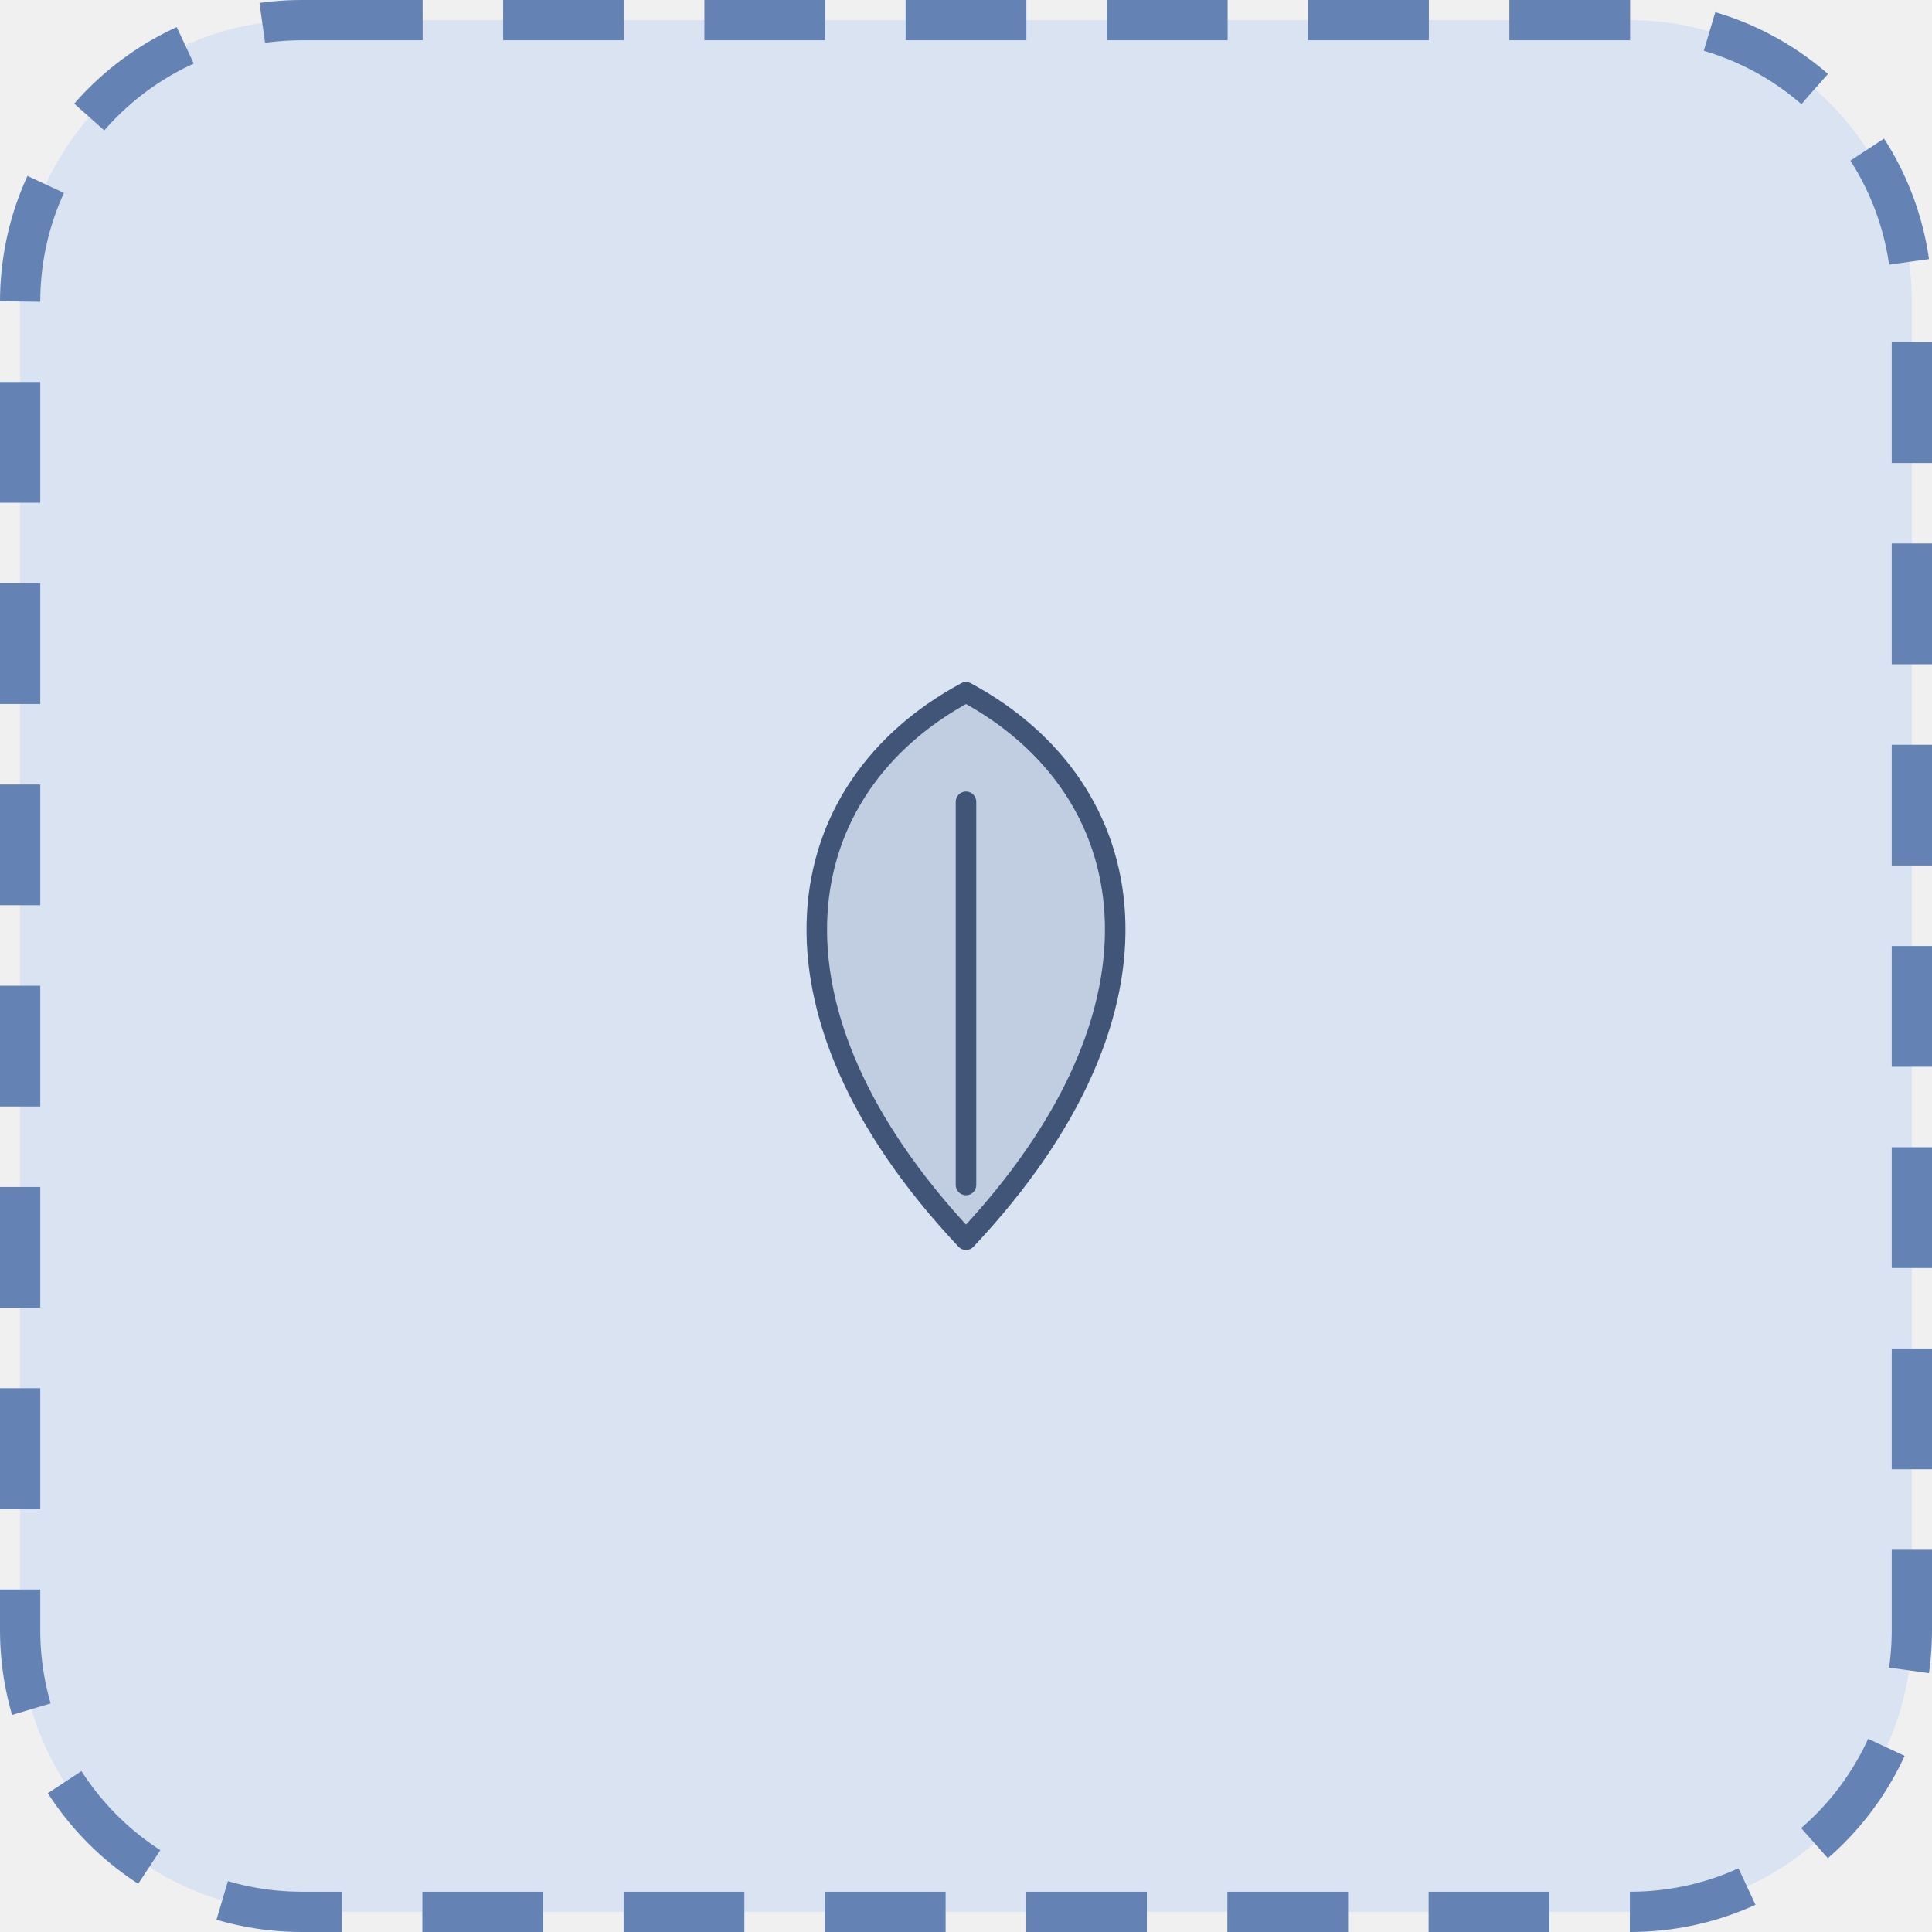
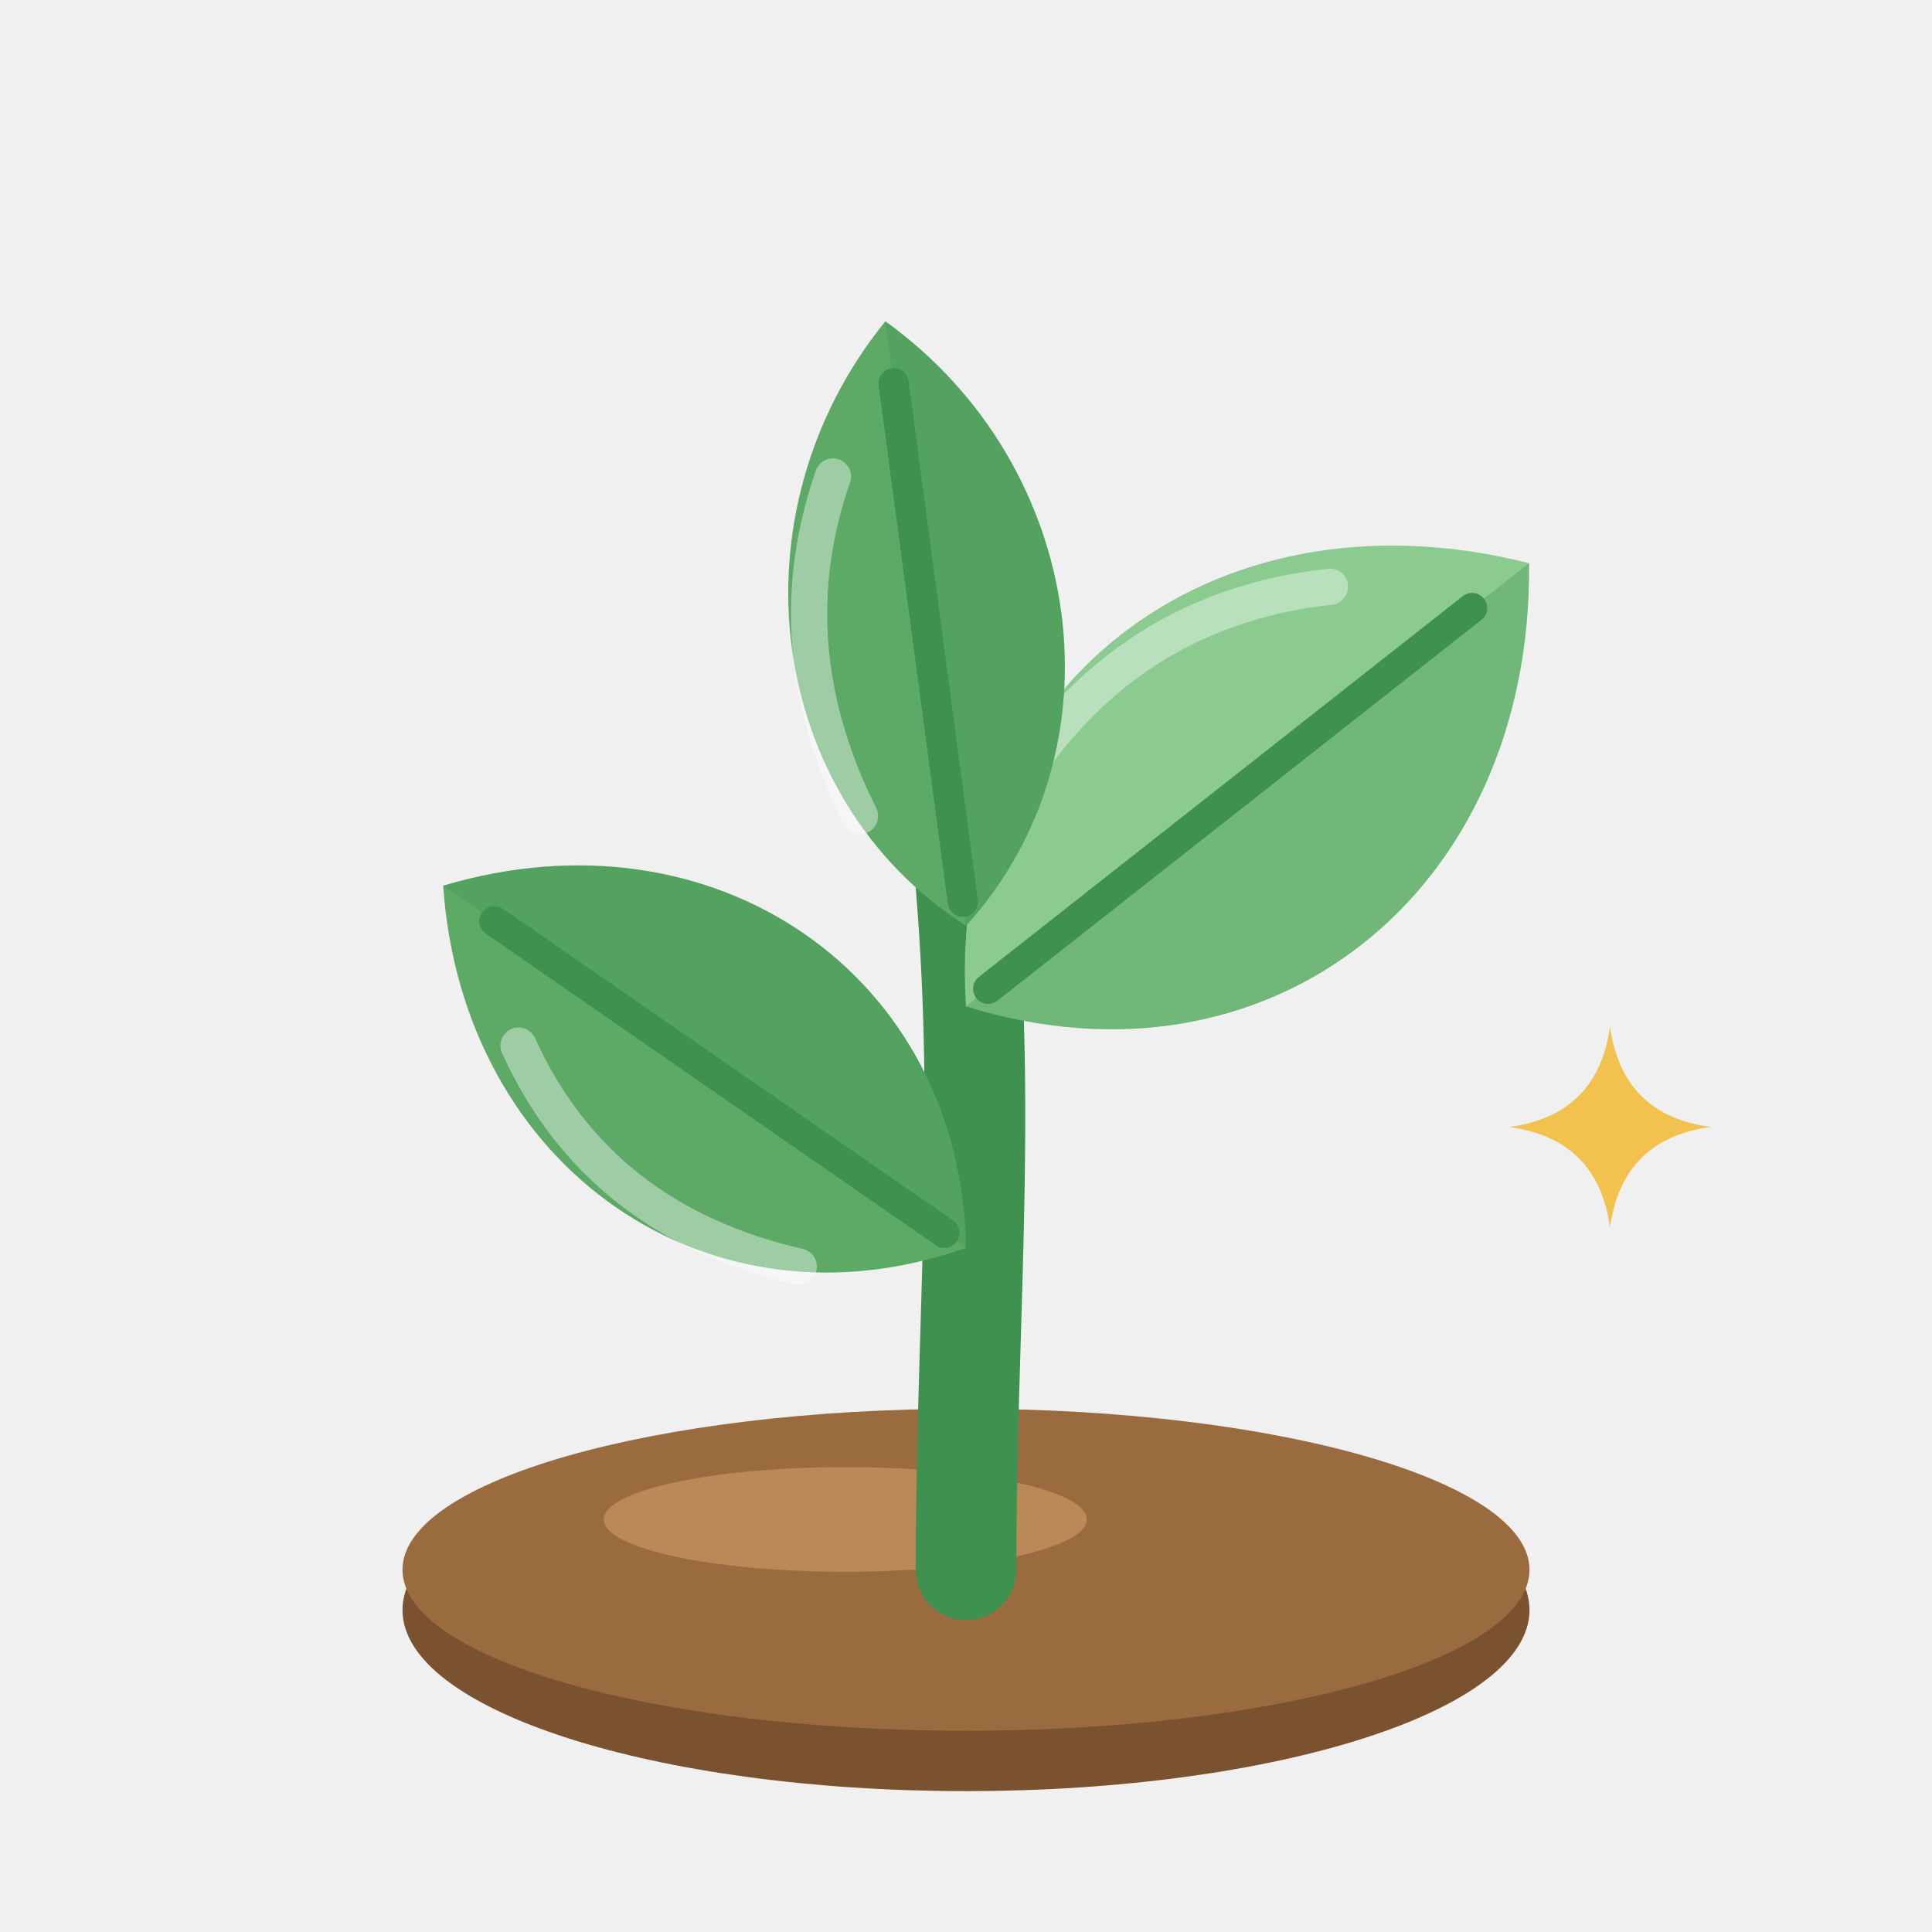
- <svg xmlns="http://www.w3.org/2000/svg" width="96" height="96" viewBox="0 0 96 96">
-   <rect x="1" y="1" width="94" height="94" rx="14" fill="hsl(217 45% 90%)" stroke="hsl(217 35% 55%)" stroke-width="2" stroke-dasharray="6 4" />
-   <g transform="translate(31.68 31.68) scale(0.34)" fill="hsl(217 35% 82%)" stroke="hsl(217 30% 36%)" stroke-width="3" stroke-linejoin="round" stroke-linecap="round">
-     <path d="M48 8C74 22 80 54 48 88C16 54 22 22 48 8Z" />
-     <path d="M48 24V80" fill="none" />
+ <svg xmlns="http://www.w3.org/2000/svg" width="96" height="96" viewBox="0 0 96 96" role="img">
+   <ellipse cx="48" cy="80" rx="28" ry="9" fill="#7a5230" />
+   <ellipse cx="48" cy="78" rx="28" ry="8" fill="#9A6B3F" />
+   <ellipse cx="42" cy="75.5" rx="12" ry="2.6" fill="#c99663" opacity=".7" />
+   <path d="M48 78C48 66 49 56 48 44" fill="none" stroke="#3F9150" stroke-width="5" stroke-linecap="round" />
+   <g transform="translate(48 62) rotate(-145.3)">
+     <path d="M0 0C7.9 -11 22.8 -11 31.6 0C22.8 11 7.9 11 0 0Z" fill="#5DAA67" />
+     <path d="M0 0C7.9 11 22.8 11 31.6 0Z" fill="#3F9150" opacity=".35" />
+     <path d="M6.3 -5.5Q15.8 -9.3 24 -4.4" fill="none" stroke="#fff" stroke-opacity=".4" stroke-width="1.8" stroke-linecap="round" />
+     <path d="M1.3 0L28.5 0" stroke="#3F9150" stroke-width="1.5" stroke-linecap="round" />
  </g>
+   <g transform="translate(48 50) rotate(-38.2)">
+     <path d="M0 0C8.9 -13 25.6 -13 35.6 0C25.6 13 8.9 13 0 0Z" fill="#8BCB8F" />
+     <path d="M0 0C8.9 13 25.6 13 35.6 0Z" fill="#3F9150" opacity=".35" />
+     <path d="M7.1 -6.5Q17.8 -11 27.1 -5.2" fill="none" stroke="#fff" stroke-opacity=".4" stroke-width="1.8" stroke-linecap="round" />
+     <path d="M1.4 0L32 0" stroke="#3F9150" stroke-width="1.5" stroke-linecap="round" />
+   </g>
+   <g transform="translate(48 46) rotate(-97.6)">
+     <path d="M0 0C7.6 -9 21.8 -9 30.3 0C21.8 9 7.6 9 0 0Z" fill="#5DAA67" />
+     <path d="M0 0C7.6 9 21.8 9 30.3 0Z" fill="#3F9150" opacity=".35" />
+     <path d="M6.1 -4.5Q15.1 -7.6 23 -3.6" fill="none" stroke="#fff" stroke-opacity=".4" stroke-width="1.8" stroke-linecap="round" />
+     <path d="M1.2 0L27.2 0" stroke="#3F9150" stroke-width="1.5" stroke-linecap="round" />
+   </g>
+   <path d="M80 51Q80.6 55.4 85 56Q80.6 56.6 80 61Q79.4 56.6 75 56Q79.4 55.4 80 51Z" fill="#F2C14E" />
</svg>
